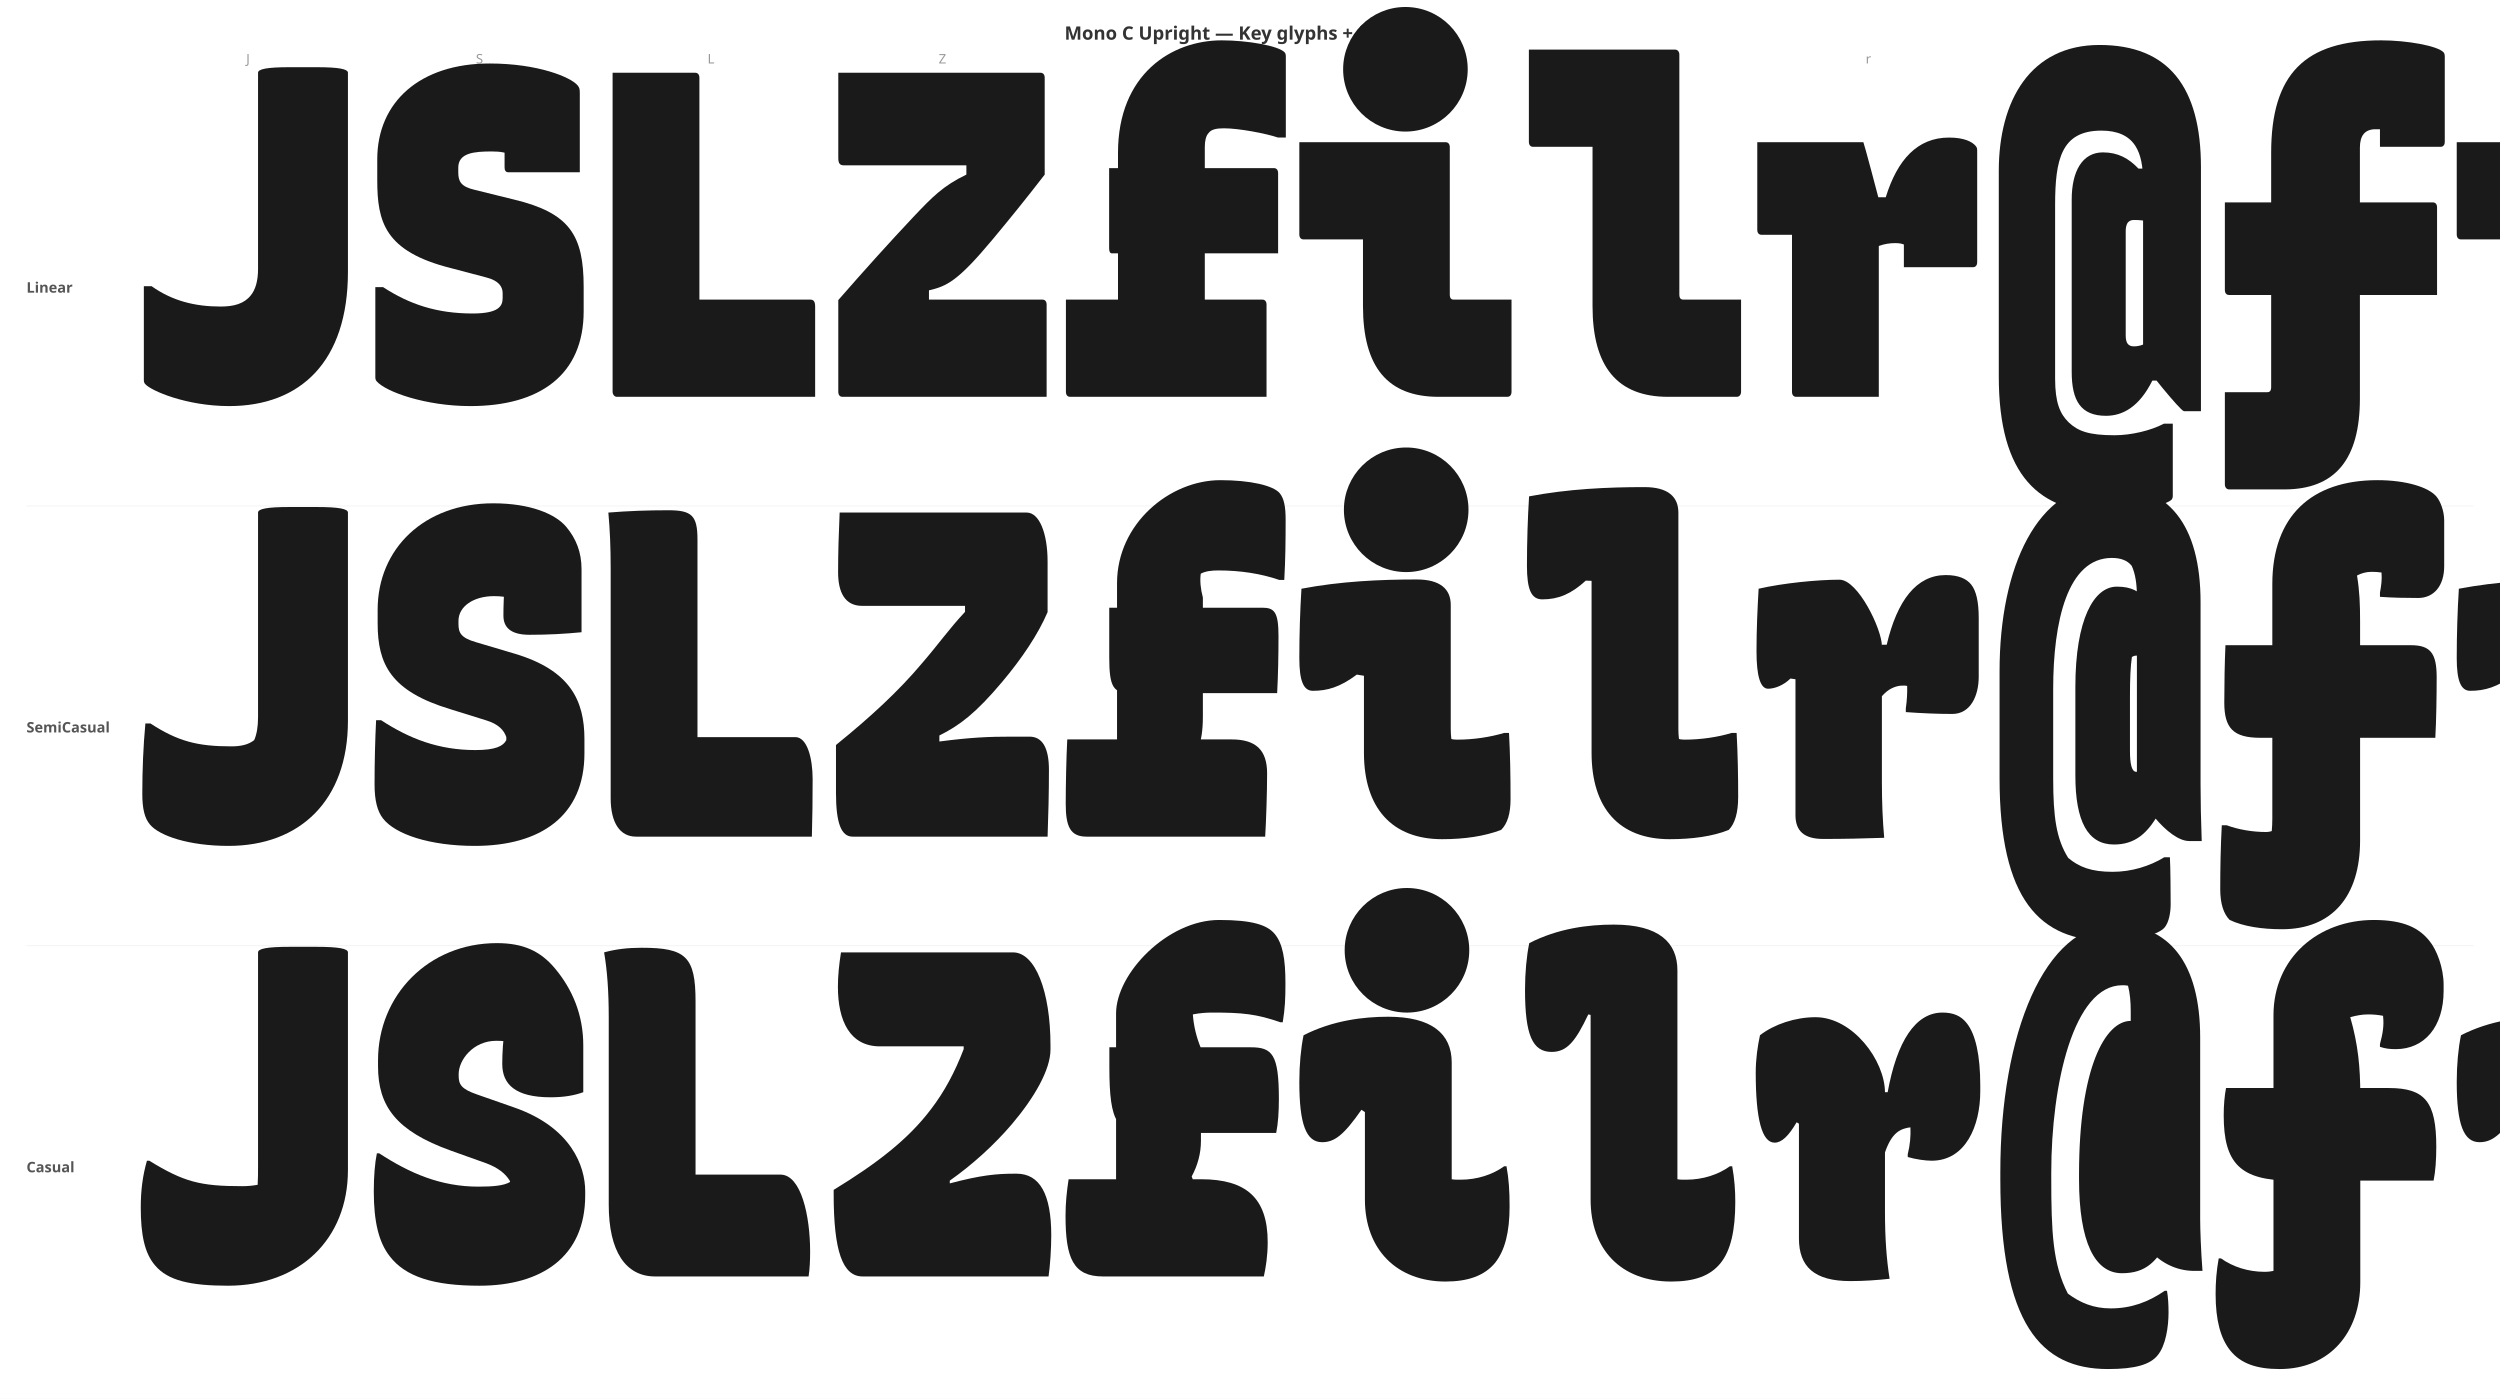
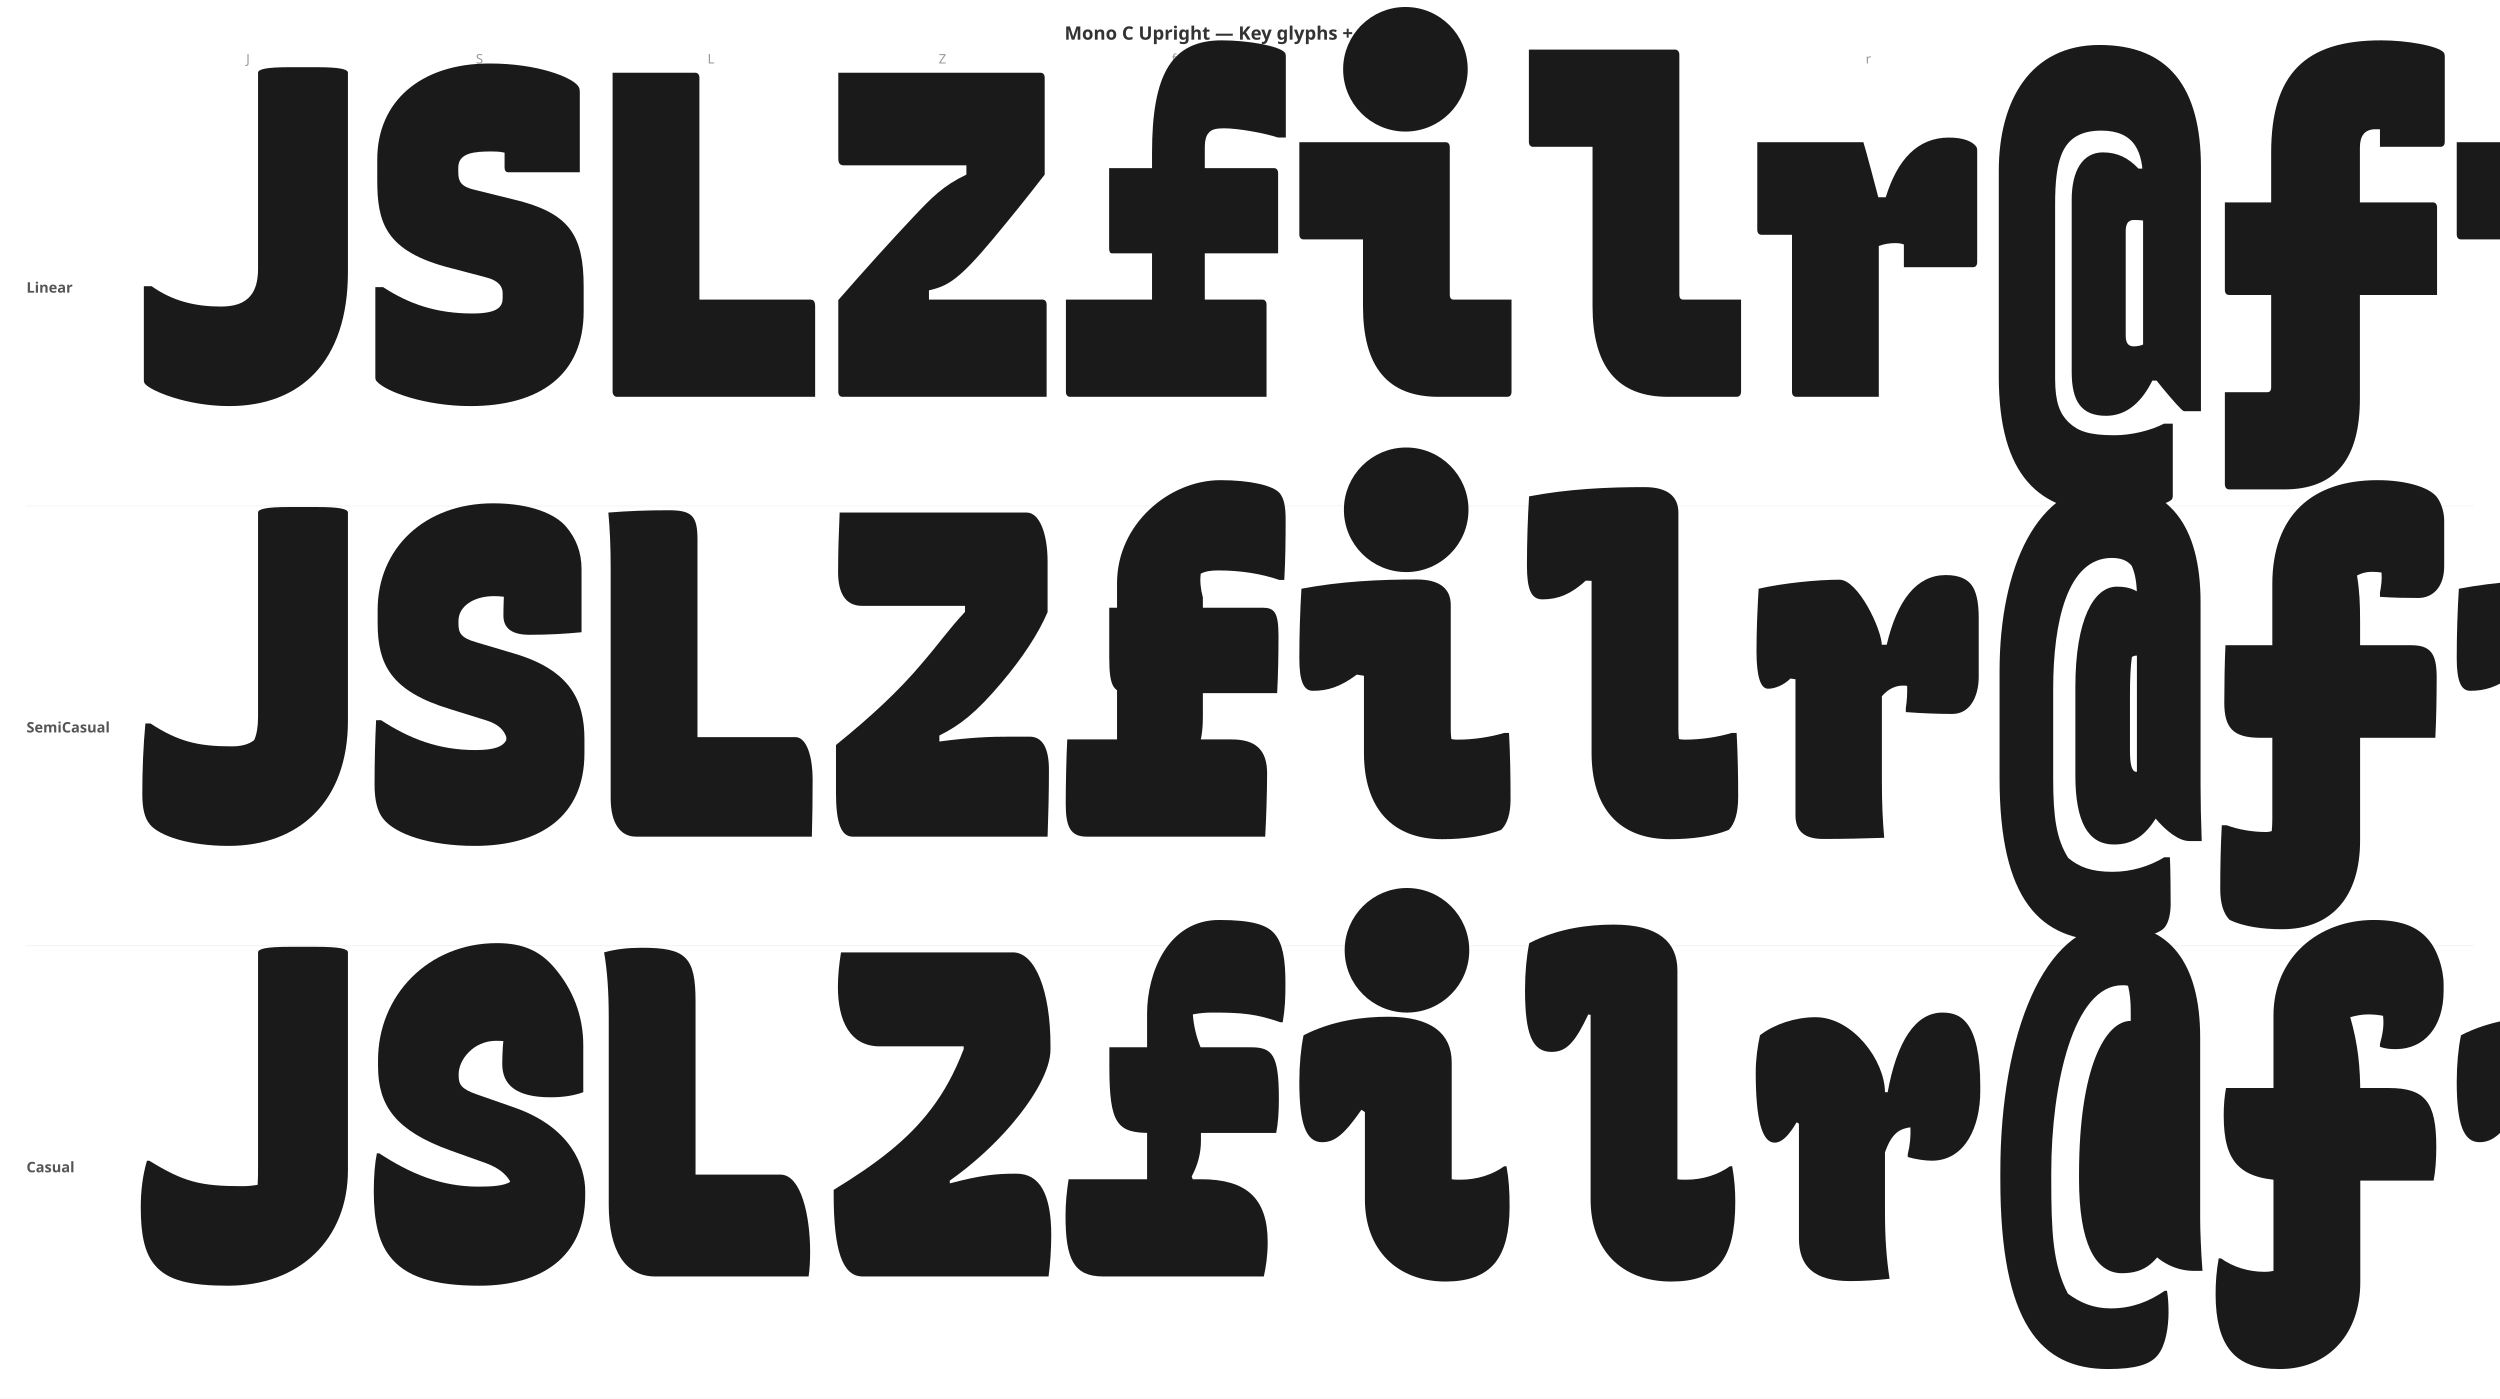
<svg xmlns="http://www.w3.org/2000/svg" width="1890.0" height="1057.5" viewBox="0 0 1890.0 1057.5">
  <rect width="100%" height="100%" fill="white" />
  <text x="945.0" y="30" text-anchor="middle" font-size="14" font-family="sans-serif" font-weight="bold" fill="#333">Mono C Upright — Key glyphs + features</text>
  <text x="187.5" y="48" text-anchor="middle" font-size="10" font-family="sans-serif" fill="#999">J</text>
  <text x="362.5" y="48" text-anchor="middle" font-size="10" font-family="sans-serif" fill="#999">S</text>
  <text x="537.5" y="48" text-anchor="middle" font-size="10" font-family="sans-serif" fill="#999">L</text>
  <text x="712.5" y="48" text-anchor="middle" font-size="10" font-family="sans-serif" fill="#999">Z</text>
  <text x="887.5" y="48" text-anchor="middle" font-size="10" font-family="sans-serif" fill="#999">f</text>
  <text x="1062.5" y="48" text-anchor="middle" font-size="10" font-family="sans-serif" fill="#999">i</text>
  <text x="1237.5" y="48" text-anchor="middle" font-size="10" font-family="sans-serif" fill="#999">l</text>
  <text x="1412.5" y="48" text-anchor="middle" font-size="10" font-family="sans-serif" fill="#999">r</text>
  <text x="1587.5" y="48" text-anchor="middle" font-size="10" font-family="sans-serif" fill="#999">@</text>
  <text x="1762.5" y="48" text-anchor="middle" font-size="10" font-family="sans-serif" fill="#999">fi</text>
  <text x="20" y="221.25" font-size="11" font-family="sans-serif" font-weight="bold" fill="#555">Linear</text>
  <path d="M166.792 231.75C147.542 231.75 130.333 227.55 114.583 216.35H108.75C108.75 239.45 108.75 264.3 108.75 287.4C108.75 288.45 109.042 289.5 109.625 290.2C114.0 295.45 141.125 307.0 173.208 307.0C227.167 307.0 263.042 273.4 263.042 205.5C263.042 155.835 263.042 104.665 263.042 55C263.042 52.2 256.246 50.8 239.256 50.8C232.46 50.8 225.665 50.8 218.869 50.8C201.879 50.8 195.083 52.2 195.083 55C195.083 55 195.083 55 195.083 55C195.083 55 195.083 55 195.083 55C195.083 103.972 195.083 154.428 195.083 203.4C195.083 212.5 193.042 219.15 189.542 223.35C184.583 229.65 176.708 231.75 166.792 231.75Z" fill="#1a1a1a" />
  <path d="M370.083 48C317.583 48 285.208 77.05 285.208 120.45V136.2C285.208 167.7 290.75 190.1 340.917 202.7L367.458 209.7C377.375 212.15 380.0 217.05 380.0 221.6V225.45C380.0 231.75 376.5 237.0 357.25 237.0C330.125 237.0 309.417 230.0 289.583 217.05H283.75C283.75 239.8 283.75 262.55 283.75 285.3C283.75 286.35 284.042 287.4 284.625 288.1C291.333 296.15 321.667 307.0 355.5 307.0C408.0 307.0 441.25 283.55 441.25 235.25V217.05C441.25 177.85 430.75 161.05 388.75 150.9L359.0 143.55C348.208 141.1 346.458 136.9 346.458 130.25V126.75C346.458 115.55 358.417 114.5 371.833 114.5C378.25 114.5 382.917 115.2 389.917 118.35L381.458 105.05C381.458 112.16 381.458 121.15 381.458 126.4C381.458 128.5 382.042 130.25 384.375 130.25C402.458 130.25 420.25 130.25 438.333 130.25C438.333 109.95 438.333 90.7 438.333 70.4C438.333 67.25 438.042 66.2 436.583 64.45C431.625 58.5 407.125 48 370.083 48Z" fill="#1a1a1a" />
  <path d="M466.333 300.0H616.25C616.25 269.55 616.25 260.45 616.25 231.75C616.25 227.9 615.083 226.5 612.458 226.5H528.75C528.75 171.9 528.75 113.45 528.75 58.85C528.75 56.4 527.583 55 525.542 55C503.667 55 485.0 55 463.125 55C463.125 66.55 463.125 78.1 463.125 89.65C463.125 158.25 463.125 227.55 463.125 296.15C463.125 298.25 464.583 300.0 466.333 300.0Z" fill="#1a1a1a" />
  <path d="M791.25 300.0C791.25 276.9 791.25 253.45 791.25 230.35C791.25 227.9 790.083 226.5 788.042 226.5H762.375C741.958 226.5 727.083 226.5 702.292 226.5V219.5C715.708 216.35 723.875 212.85 750.417 181.0C762.667 166.3 775.5 150.55 789.792 132.0V58.85C789.792 56.4 788.625 55 786.583 55H633.75C633.75 79.5 633.75 97.35 633.75 119.4C633.75 123.6 634.917 125.0 638.125 125.0H695.292C713.958 125.0 705.208 125.0 730.583 125.0V132.0C713.083 140.4 704.917 148.8 690.333 164.2C672.542 183.1 653.292 204.45 633.75 226.85V296.15C633.75 298.6 634.917 300.0 636.958 300.0Z" fill="#1a1a1a" />
-   <path d="M923.667 30.5C885.633 30.5 845.208 56.05 845.208 115.55C845.208 161.75 845.208 214.95 845.208 262.2H913.458L910.833 245.75C910.833 237.35 910.833 233.15 910.833 220.9C910.833 184.15 910.833 147.75 910.833 111.0C910.833 106.45 911.708 102.6 913.75 100.5C915.792 97.7 919.875 97.0 925.417 97.0C936.5 97.0 956.917 100.85 966.25 104.0H972.083C972.083 83.35 972.083 63.05 972.083 42.4C972.083 41.35 971.792 40.3 971.208 39.6C966.833 34.7 943.5 30.5 923.667 30.5ZM838.5 127.1C838.5 146.7 838.5 168.05 838.5 187.65C838.5 190.1 839.2 191.5 840.425 191.5H966.25C966.25 171.9 966.25 150.55 966.25 130.95C966.25 128.5 965.083 127.1 963.042 127.1ZM805.833 226.5C805.833 243.3 805.833 279.35 805.833 296.15C805.833 298.6 807.0 300.0 809.042 300.0H957.5C957.5 283.2 957.5 247.15 957.5 230.35C957.5 227.9 956.333 226.5 954.292 226.5Z" fill="#1a1a1a" />
+   <path d="M923.667 30.5C885.633 30.5 870.933 56.05 870.933 115.55C870.933 161.75 870.933 214.95 870.933 262.2H913.458L910.833 245.75C910.833 237.35 910.833 233.15 910.833 220.9C910.833 184.15 910.833 147.75 910.833 111.0C910.833 106.45 911.708 102.6 913.75 100.5C915.792 97.7 919.875 97.0 925.417 97.0C936.5 97.0 956.917 100.85 966.25 104.0H972.083C972.083 83.35 972.083 63.05 972.083 42.4C972.083 41.35 971.792 40.3 971.208 39.6C966.833 34.7 943.5 30.5 923.667 30.5ZM838.5 127.1C838.5 146.7 838.5 168.05 838.5 187.65C838.5 190.1 839.2 191.5 840.425 191.5H966.25C966.25 171.9 966.25 150.55 966.25 130.95C966.25 128.5 965.083 127.1 963.042 127.1ZM805.833 226.5C805.833 243.3 805.833 279.35 805.833 296.15C805.833 298.6 807.0 300.0 809.042 300.0H957.5C957.5 283.2 957.5 247.15 957.5 230.35C957.5 227.9 956.333 226.5 954.292 226.5Z" fill="#1a1a1a" />
  <path d="M982.292 107.5C982.292 130.6 982.292 154.05 982.292 177.15C982.292 179.6 983.458 181.0 985.5 181.0C997.75 181.0 1010.0 181.0 1022.25 181.0H1030.417C1030.417 197.8 1030.417 214.6 1030.417 231.4C1030.417 277.6 1049.083 300.0 1087.583 300.0C1104.792 300.0 1122.292 300.0 1139.5 300.0C1141.542 300.0 1142.708 298.6 1142.708 296.15C1142.708 273.05 1142.708 249.6 1142.708 226.5H1137.167C1124.625 226.5 1111.5 226.5 1098.958 226.5C1098.083 226.5 1097.208 226.15 1096.917 225.8C1096.333 225.1 1096.042 224.05 1096.042 222.65C1096.042 185.55 1096.042 148.45 1096.042 111.35C1096.042 108.9 1094.875 107.5 1092.833 107.5C1056.083 107.5 1019.042 107.5 982.292 107.5ZM1015.408 52.375C1015.408 78.384 1036.491 99.468 1062.5 99.468C1088.509 99.468 1109.592 78.384 1109.592 52.375C1109.592 26.366 1088.509 5.283 1062.5 5.283C1036.491 5.283 1015.408 26.366 1015.408 52.375Z" fill="#1a1a1a" />
  <path d="M1155.833 37.5C1155.833 60.6 1155.833 84.05 1155.833 107.15C1155.833 109.6 1157.0 111.0 1159.042 111.0C1171.583 111.0 1184.417 111.0 1196.958 111.0H1203.958C1203.958 151.25 1203.958 191.15 1203.958 231.4C1203.958 277.25 1222.625 300.0 1261.125 300.0C1277.458 300.0 1296.708 300.0 1313.042 300.0C1314.792 300.0 1316.25 298.6 1316.25 296.15C1316.25 273.05 1316.25 249.6 1316.25 226.5H1310.417C1298.75 226.5 1284.167 226.5 1272.5 226.5C1271.625 226.5 1270.75 226.15 1270.458 225.8C1269.875 225.1 1269.583 224.05 1269.583 222.65C1269.583 162.45 1269.583 101.55 1269.583 41.35C1269.583 38.9 1268.125 37.5 1266.375 37.5C1229.625 37.5 1192.583 37.5 1155.833 37.5Z" fill="#1a1a1a" />
  <path d="M1328.5 107.5C1328.5 129.55 1328.5 151.6 1328.5 173.65C1328.5 176.1 1329.667 177.5 1331.708 177.5C1336.375 177.5 1344.25 177.5 1348.917 177.5H1354.75C1354.75 217.05 1354.75 293.7 1354.75 296.15C1354.75 298.6 1355.917 300.0 1357.958 300.0C1378.667 300.0 1399.667 300.0 1420.375 300.0C1420.375 288.8 1420.375 277.25 1420.375 266.05C1420.375 229.65 1420.375 193.6 1420.375 150.55C1420.375 150.2 1409.0 107.5 1408.708 107.5C1390.333 107.5 1354.167 107.5 1328.5 107.5ZM1473.458 104.0C1449.542 104.0 1434.375 120.8 1425.625 149.15H1408.708V193.25C1416.292 186.25 1424.75 183.8 1432.625 183.8C1435.833 183.8 1437.583 184.15 1439.333 184.85C1439.333 189.4 1439.333 193.25 1439.333 198.5V202.0C1457.125 202.0 1474.042 202.0 1491.542 202.0C1493.583 202.0 1494.75 200.6 1494.75 198.15V113.8C1494.75 112.05 1494.458 111.35 1493.583 110.3C1490.958 107.15 1484.833 104.0 1473.458 104.0Z" fill="#1a1a1a" />
  <path d="M1511.083 129.2V284.6C1511.083 359.85 1541.708 387.5 1593.625 387.5C1616.958 387.5 1638.542 381.2 1641.75 377.7C1642.333 377.0 1642.625 375.95 1642.625 374.9C1642.625 366.85 1642.625 328.35 1642.625 320.3H1635.917C1626.0 325.55 1611.125 329.05 1598.583 329.05C1579.042 329.05 1570.875 325.9 1563.875 319.25C1557.458 312.95 1553.667 304.55 1553.667 286.35V155.1C1553.667 120.45 1558.333 98.75 1588.667 98.75C1600.917 98.75 1609.375 102.6 1614.333 110.3C1618.417 116.6 1620.167 125.7 1620.167 137.25C1620.167 190.45 1620.167 221.25 1620.167 274.45C1620.167 275.5 1648.458 310.85 1651.083 310.85H1663.917C1663.917 295.45 1663.917 280.05 1663.917 264.65C1663.917 218.45 1663.917 158.6 1663.917 126.4C1663.917 65.85 1639.417 34.0 1587.208 34.0C1535.0 34.0 1511.083 76.0 1511.083 129.2ZM1636.792 242.6C1629.208 255.55 1622.5 261.85 1613.167 261.85C1608.792 261.85 1607.042 259.05 1607.042 253.8V174.35C1607.042 171.9 1607.625 169.8 1608.5 168.4C1609.667 167.0 1611.125 166.3 1613.167 166.3C1620.75 166.3 1629.208 167.7 1636.5 171.55V127.45H1616.667C1609.375 119.75 1601.208 115.2 1589.833 115.2C1574.375 115.2 1566.208 129.2 1566.208 150.9V281.1C1566.208 303.15 1573.208 314.35 1592.167 314.35C1604.708 314.35 1617.25 307.7 1627.167 287.75H1636.792Z" fill="#1a1a1a" />
  <path d="M1682.0 296.5C1682.0 319.6 1682.0 343.05 1682.0 366.15C1682.0 368.6 1683.458 370.0 1685.208 370.0C1698.042 370.0 1714.083 370.0 1726.917 370.0C1765.417 370.0 1784.083 347.25 1784.083 301.4C1784.083 244.916 1784.083 167.828 1784.083 111.7C1784.083 107.15 1784.958 103.65 1787.0 101.2C1788.75 99.1 1791.667 97.7 1795.75 97.7C1796.917 97.7 1798.083 97.7 1799.25 97.7C1799.25 100.733 1799.25 103.261 1799.25 106.8V111.0C1814.605 111.0 1829.686 111.0 1845.042 111.0C1847.083 111.0 1848.25 109.6 1848.25 107.15V42.4C1848.25 41.35 1847.958 40.3 1847.375 39.6C1843.0 34.7 1819.958 30.5 1800.125 30.5C1742.36 30.5 1717.0 56.05 1717.0 115.55C1717.0 172.25 1717.0 235.6 1717.0 292.65C1717.0 294.05 1716.708 295.1 1716.125 295.8C1715.833 296.15 1714.958 296.5 1714.083 296.5C1705.917 296.5 1696.0 296.5 1687.833 296.5ZM1682.0 153.0C1682.0 172.6 1682.0 199.55 1682.0 219.15C1682.0 221.6 1683.167 223.0 1685.208 223.0H1842.417C1842.417 203.4 1842.417 176.45 1842.417 156.85C1842.417 154.4 1841.25 153.0 1839.208 153.0ZM1857.292 107.5C1857.292 130.6 1857.292 154.05 1857.292 177.15C1857.292 179.6 1858.458 181.0 1860.5 181.0C1872.75 181.0 1885.0 181.0 1897.25 181.0H1905.417C1905.417 197.8 1905.417 214.6 1905.417 231.4C1905.417 277.6 1924.083 300.0 1962.583 300.0C1979.792 300.0 1997.292 300.0 2014.5 300.0C2016.542 300.0 2017.708 298.6 2017.708 296.15C2017.708 273.05 2017.708 249.6 2017.708 226.5H2012.167C1999.625 226.5 1986.5 226.5 1973.958 226.5C1973.083 226.5 1972.208 226.15 1971.917 225.8C1971.333 225.1 1971.042 224.05 1971.042 222.65C1971.042 185.55 1971.042 148.45 1971.042 111.35C1971.042 108.9 1969.875 107.5 1967.833 107.5C1931.083 107.5 1894.042 107.5 1857.292 107.5ZM1890.408 52.375C1890.408 78.384 1911.491 99.468 1937.5 99.468C1963.509 99.468 1984.592 78.384 1984.592 52.375C1984.592 26.366 1963.509 5.283 1937.5 5.283C1911.491 5.283 1890.408 26.366 1890.408 52.375Z" fill="#1a1a1a" />
  <line x1="20" y1="382.5" x2="1870.0" y2="382.5" stroke="#eee" stroke-width="0.5" />
  <text x="20" y="553.75" font-size="11" font-family="sans-serif" font-weight="bold" fill="#555">SemiCasual</text>
  <path d="M174.958 564.25C149.438 564.25 134.708 560.575 113.708 546.925H109.917C108.312 564.075 107.583 582.1 107.583 600.125C107.583 610.975 109.188 618.5 113.417 623.4C120.417 631.8 142.583 639.5 172.771 639.5C226.729 639.5 263.042 605.2 263.042 545.0C263.042 493.025 263.042 439.475 263.042 387.5C263.042 384.7 256.246 383.3 239.256 383.3C232.46 383.3 225.665 383.3 218.869 383.3C201.879 383.3 195.083 384.7 195.083 387.5C195.083 387.5 195.083 387.5 195.083 387.5C195.083 387.5 195.083 387.5 195.083 387.5C195.083 438.551 195.083 491.149 195.083 542.2C195.083 549.375 194.062 555.325 192.167 559.525C187.792 563.025 181.958 564.25 174.958 564.25Z" fill="#1a1a1a" />
  <path d="M372.854 380.5C320.646 380.5 285.5 414.8 285.5 461.0V471.15C285.5 502.125 295.271 522.6 340.771 536.25L367.75 544.65C376.792 547.45 381.021 552.0 382.771 557.25V559.525C380.438 564.075 374.604 567.05 359.438 567.05C331.583 567.05 309.562 558.475 288.125 544.475H284.333C283.604 559.35 283.167 575.8 283.167 592.95C283.167 605.025 285.208 613.25 289.583 618.85C298.917 630.75 324.875 639.5 359.0 639.5C408.583 639.5 441.833 616.925 441.833 569.5V558.825C441.833 529.775 431.333 506.675 388.75 494.075L359.875 485.5C348.354 482.175 346.604 478.325 346.604 471.675V469.4C346.604 458.375 358.125 450.675 373.438 450.675C379.125 450.675 383.062 451.2 389.479 453.3L381.604 440.875C380.875 449.155 380.583 458.725 380.583 465.375C380.583 474.125 385.833 479.9 400.271 479.9C414.417 479.9 427.25 479.2 439.646 477.975C439.646 463.1 439.646 445.075 439.646 430.375C439.646 417.25 435.417 407.1 428.125 398.35C420.104 388.725 401.292 380.5 372.854 380.5Z" fill="#1a1a1a" />
  <path d="M480.771 632.5C480.771 632.5 613.771 632.5 613.771 632.5C614.208 614.475 614.354 606.775 614.354 588.925C614.354 573.7 610.417 557.25 601.229 557.25C601.229 557.25 527.292 557.25 527.292 557.25C527.292 508.075 527.292 457.15 527.292 407.975C527.292 389.775 523.062 385.75 505.271 385.75C489.229 385.75 475.229 386.275 459.917 387.5C461.083 400.1 461.667 413.75 461.667 429.325C461.667 486.025 461.667 543.25 461.667 603.45C461.667 622.175 468.812 632.5 480.771 632.5Z" fill="#1a1a1a" />
  <path d="M791.979 632.5C792.562 616.925 793.0 598.9 793.0 582.1C793.0 565.3 788.042 556.9 778.271 556.9C778.271 556.9 764.854 556.9 764.854 556.9C747.792 556.9 734.375 557.425 710.167 560.575C710.167 560.575 710.167 556.025 710.167 556.025C725.333 548.5 737.729 539.225 757.708 515.425C772.438 497.925 784.833 479.55 791.979 462.75C791.979 462.75 791.979 424.6 791.979 424.6C791.979 402.725 785.562 387.5 776.229 387.5C776.229 387.5 634.771 387.5 634.771 387.5C634.042 404.3 633.604 417.6 633.604 432.65C633.604 447.7 638.708 458.025 651.688 458.025C651.688 458.025 695.292 458.025 695.292 458.025C713.083 458.025 711.333 458.025 729.562 458.025C729.562 458.025 729.562 462.575 729.562 462.575C717.458 475.525 709.438 487.075 697.042 501.425C679.688 522.075 658.396 541.85 632.0 563.2C632.0 563.2 632.0 599.425 632.0 599.425C632.0 622.175 635.938 632.5 644.542 632.5C644.542 632.5 791.979 632.5 791.979 632.5Z" fill="#1a1a1a" />
  <path d="M922.646 363.0C884.204 363.0 844.479 395.9 844.479 440.875C844.479 489.7 844.479 542.025 844.479 591.375C844.479 591.375 913.021 591.375 913.021 591.375C913.021 591.375 905.875 567.575 905.875 567.575C908.062 559.35 909.375 552.7 909.375 541.675C909.375 512.975 909.375 482.525 909.375 451.725C907.625 445.25 907.042 438.95 907.771 433.7C911.417 431.775 915.938 431.25 921.042 431.25C937.812 431.25 953.417 433.7 967.125 438.425C967.125 438.425 970.917 438.425 970.917 438.425C971.792 422.675 971.938 409.025 971.938 392.925C971.938 383.125 970.771 376.825 967.417 372.8C962.458 367.025 945.25 363.0 922.646 363.0ZM838.587 459.425C838.587 470.275 838.587 482.0 838.587 497.05C838.587 519.975 841.913 524.0 854.95 524.0C854.95 524.0 965.521 524.0 965.521 524.0C966.25 510.7 966.542 495.475 966.542 480.95C966.542 462.75 963.479 459.425 954.292 459.425C954.292 459.425 838.587 459.425 838.587 459.425ZM806.854 559.0C806.125 572.125 805.688 594.525 805.688 607.65C805.688 624.975 809.188 632.5 821.438 632.5C821.438 632.5 956.479 632.5 956.479 632.5C957.208 620.775 957.938 598.375 957.938 584.725C957.938 566.875 949.333 559.0 931.104 559.0C931.104 559.0 806.854 559.0 806.854 559.0Z" fill="#1a1a1a" />
  <path d="M983.896 445.075C982.875 461.525 982.292 479.55 982.292 497.575C982.292 514.9 985.5 522.25 992.5 522.25C1003.292 522.25 1012.917 519.625 1025.75 510.0C1025.75 510.0 1031.146 510.875 1031.146 510.875C1031.146 530.3 1031.146 549.725 1031.146 569.15C1031.146 611.15 1052.583 634.425 1090.208 634.425C1107.417 634.425 1122.292 632.15 1134.833 627.425C1139.646 622.7 1141.979 615.0 1141.979 604.15C1141.979 586.475 1141.688 570.55 1140.812 554.1C1140.812 554.1 1137.167 554.1 1137.167 554.1C1126.521 557.25 1114.125 559.175 1101.583 559.175C1099.833 559.175 1098.083 559.0 1097.208 558.65C1096.917 556.2 1096.771 553.75 1096.771 550.95C1096.771 519.8 1096.771 488.475 1096.771 457.325C1096.771 445.075 1088.458 438.075 1071.104 438.075C1043.396 438.075 1013.208 439.475 983.896 445.075ZM1015.991 385.4C1015.991 385.4 1015.991 385.4 1015.991 385.4C1015.991 411.409 1037.074 432.493 1063.083 432.493C1089.092 432.493 1110.176 411.409 1110.176 385.4C1110.176 385.4 1110.176 385.4 1110.176 385.4C1110.176 359.391 1089.092 338.308 1063.083 338.308C1037.074 338.308 1015.991 359.391 1015.991 385.4Z" fill="#1a1a1a" />
  <path d="M1155.979 375.25C1154.958 391.7 1154.375 409.725 1154.375 427.75C1154.375 445.95 1157.729 453.125 1166.042 453.125C1178.146 453.125 1187.771 449.1 1198.854 438.95C1198.854 438.95 1203.229 439.125 1203.229 439.125C1203.229 481.65 1203.229 526.8 1203.229 569.15C1203.229 610.975 1224.083 634.425 1262.292 634.425C1279.208 634.425 1294.812 632.325 1306.917 627.425C1311.583 622.7 1314.062 614.475 1314.062 602.4C1314.062 586.475 1313.771 570.55 1312.896 554.1C1312.896 554.1 1309.104 554.1 1309.104 554.1C1298.896 557.25 1285.771 559.175 1273.667 559.175C1271.917 559.175 1270.167 559.0 1269.292 558.65C1269.0 556.2 1268.854 553.75 1268.854 550.95C1268.854 496.525 1268.854 441.925 1268.854 387.5C1268.854 375.775 1261.271 368.25 1243.188 368.25C1215.188 368.25 1185.292 369.65 1155.979 375.25Z" fill="#1a1a1a" />
  <path d="M1329.521 445.075C1328.646 460.125 1327.917 476.05 1327.917 492.325C1327.917 511.05 1330.833 520.675 1336.667 520.675C1341.625 520.675 1348.188 518.225 1353.583 512.975C1353.583 512.975 1357.375 513.5 1357.375 513.5C1357.375 546.75 1357.375 601.525 1357.375 616.225C1357.375 628.125 1363.792 634.25 1378.375 634.25C1393.979 634.25 1409.292 633.9 1424.458 633.375C1423.292 620.425 1422.708 606.6 1422.708 591.025C1422.708 557.775 1422.708 524.875 1422.708 488.3C1422.708 475.875 1404.771 438.25 1390.625 438.25C1373.854 438.25 1347.75 440.875 1329.521 445.075ZM1470.979 434.75C1448.812 434.75 1434.229 454.0 1426.354 487.425C1426.354 487.425 1412.354 487.425 1412.354 487.425C1412.354 487.425 1414.979 539.225 1414.979 539.225C1420.958 525.925 1427.667 519.625 1436.562 518.4C1438.75 518.225 1440.5 518.225 1441.812 518.575C1441.958 524.175 1441.667 529.425 1440.792 535.55C1440.792 535.55 1440.792 538.35 1440.792 538.35C1452.604 539.225 1464.854 539.75 1475.938 539.75C1489.792 539.75 1495.917 525.925 1495.917 511.575C1495.917 511.575 1495.917 467.125 1495.917 467.125C1495.917 455.05 1494.021 446.65 1490.229 441.925C1486.729 437.55 1480.75 434.75 1470.979 434.75Z" fill="#1a1a1a" />
  <path d="M1511.667 507.55C1511.667 507.55 1511.667 588.225 1511.667 588.225C1511.667 680.45 1542.292 711.25 1593.625 711.25C1615.792 711.25 1631.979 706.35 1636.354 701.275C1639.854 697.25 1641.021 689.375 1641.021 683.6C1641.021 676.775 1640.875 654.55 1640.438 648.075C1640.438 648.075 1636.208 648.075 1636.208 648.075C1625.125 654.9 1611.271 659.1 1597.125 659.1C1580.938 659.1 1571.75 655.425 1563.583 648.6C1554.688 634.425 1552.208 618.15 1552.208 588.4C1552.208 588.4 1552.208 520.85 1552.208 520.85C1552.208 469.925 1563.0 421.8 1596.542 421.8C1603.396 421.8 1608.354 423.725 1611.562 427.75C1614.333 433.7 1615.5 441.575 1615.5 450.85C1615.5 501.425 1615.5 540.625 1615.5 591.2C1615.5 604.5 1639.271 635.825 1655.021 635.825C1655.021 635.825 1664.5 635.825 1664.5 635.825C1663.917 620.775 1663.625 604.675 1663.625 593.125C1663.625 547.1 1663.625 494.425 1663.625 455.4C1663.625 396.6 1639.417 366.5 1593.188 366.5C1540.542 366.5 1511.667 428.275 1511.667 507.55ZM1640.583 559.0C1632.271 573.35 1623.812 583.5 1615.062 583.5C1611.417 583.5 1610.25 577.2 1610.25 567.225C1610.25 567.225 1610.25 525.925 1610.25 525.925C1610.25 512.975 1610.688 503.7 1611.708 496.7C1612.875 496.0 1613.75 495.65 1615.354 495.65C1620.604 495.65 1627.021 497.05 1633.438 501.425C1633.438 501.425 1634.75 453.475 1634.75 453.475C1634.75 453.475 1622.792 453.475 1622.792 453.475C1617.25 447.175 1611.708 443.5 1600.333 443.5C1582.979 443.5 1568.979 468.175 1568.979 519.275C1568.979 519.275 1568.979 586.3 1568.979 586.3C1568.979 621.125 1578.458 638.45 1598.146 638.45C1613.458 638.45 1624.104 630.925 1634.167 610.8C1634.167 610.8 1641.021 610.8 1641.021 610.8C1641.021 610.8 1640.583 559.0 1640.583 559.0Z" fill="#1a1a1a" />
  <path d="M1679.667 623.925C1678.792 640.375 1678.5 656.3 1678.5 672.225C1678.5 683.425 1681.125 690.95 1685.646 695.5C1696.0 700.4 1710.0 702.5 1725.167 702.5C1763.375 702.5 1784.229 677.3 1784.229 635.475C1784.229 587.283 1784.229 514.264 1784.229 469.75C1784.229 457.15 1783.866 446.694 1781.896 435.1C1785.02 433.415 1788.701 432.3 1792.979 432.3C1795.604 432.3 1798.083 432.475 1800.417 432.825C1800.854 438.192 1800.271 442.431 1799.25 448.05C1799.25 448.05 1799.25 451.2 1799.25 451.2C1808.969 451.9 1818.26 452.075 1828.125 452.075C1839.938 452.075 1847.812 442.975 1847.812 428.1C1847.812 428.1 1847.812 393.45 1847.812 393.45C1847.812 386.45 1845.042 379.1 1841.979 375.425C1836.0 368.25 1818.792 363.0 1797.354 363.0C1747.618 363.0 1717.875 389.95 1717.875 441.575C1717.875 497.575 1717.875 562.85 1717.875 619.025C1717.875 622.525 1717.729 625.15 1717.438 628.3C1716.562 628.65 1714.812 629.0 1713.062 629.0C1702.708 629.0 1691.917 627.075 1683.458 623.925C1683.458 623.925 1679.667 623.925 1679.667 623.925ZM1682.438 487.775C1681.854 500.725 1681.562 517.525 1681.562 531.175C1681.562 550.425 1688.271 557.775 1708.833 557.775C1708.833 557.775 1841.104 557.775 1841.104 557.775C1841.833 544.475 1842.125 526.45 1842.125 511.925C1842.125 493.725 1837.312 487.775 1822.583 487.775C1822.583 487.775 1682.438 487.775 1682.438 487.775ZM1858.896 445.075C1857.875 461.525 1857.292 479.55 1857.292 497.575C1857.292 514.9 1860.5 522.25 1867.5 522.25C1878.292 522.25 1887.917 519.625 1900.75 510.0C1900.75 510.0 1906.146 510.875 1906.146 510.875C1906.146 530.3 1906.146 549.725 1906.146 569.15C1906.146 611.15 1927.583 634.425 1965.208 634.425C1982.417 634.425 1997.292 632.15 2009.833 627.425C2014.646 622.7 2016.979 615.0 2016.979 604.15C2016.979 586.475 2016.688 570.55 2015.812 554.1C2015.812 554.1 2012.167 554.1 2012.167 554.1C2001.521 557.25 1989.125 559.175 1976.583 559.175C1974.833 559.175 1973.083 559.0 1972.208 558.65C1971.917 556.2 1971.771 553.75 1971.771 550.95C1971.771 519.8 1971.771 488.475 1971.771 457.325C1971.771 445.075 1963.458 438.075 1946.104 438.075C1918.396 438.075 1888.208 439.475 1858.896 445.075ZM1890.991 385.4C1890.991 385.4 1890.991 385.4 1890.991 385.4C1890.991 411.409 1912.074 432.493 1938.083 432.493C1964.092 432.493 1985.176 411.409 1985.176 385.4C1985.176 385.4 1985.176 385.4 1985.176 385.4C1985.176 359.391 1964.092 338.308 1938.083 338.308C1912.074 338.308 1890.991 359.391 1890.991 385.4Z" fill="#1a1a1a" />
  <line x1="20" y1="715.0" x2="1870.0" y2="715.0" stroke="#eee" stroke-width="0.5" />
  <text x="20" y="886.25" font-size="11" font-family="sans-serif" font-weight="bold" fill="#555">Casual</text>
  <path d="M183.125 896.75C151.333 896.75 139.083 893.6 112.833 877.5H111.083C107.875 888.7 106.417 899.9 106.417 912.85C106.417 933.5 109.333 947.5 117.208 956.6C126.833 968.15 144.042 972.0 172.333 972.0C226.292 972.0 263.042 937.0 263.042 884.5C263.042 830.215 263.042 774.285 263.042 720.0C263.042 717.2 256.246 715.8 239.256 715.8C232.46 715.8 225.665 715.8 218.869 715.8C201.879 715.8 195.083 717.2 195.083 720.0C195.083 720.0 195.083 720.0 195.083 720.0C195.083 720.0 195.083 720.0 195.083 720.0C195.083 773.13 195.083 827.87 195.083 881.0C195.083 886.25 195.083 891.5 194.792 895.7C191.0 896.4 187.208 896.75 183.125 896.75Z" fill="#1a1a1a" />
  <path d="M375.625 713.0C323.708 713.0 285.792 752.55 285.792 801.55V806.1C285.792 836.55 299.792 855.1 340.625 869.8L368.042 879.6C376.208 882.75 382.042 886.95 385.542 892.9V893.6C380.875 896.4 372.708 897.1 361.625 897.1C333.042 897.1 309.708 886.95 286.667 871.9H284.917C283.458 878.9 282.583 889.05 282.583 900.6C282.583 923.7 286.375 939.1 294.542 949.6C306.5 965.35 328.083 972.0 362.5 972.0C409.167 972.0 442.417 950.3 442.417 903.75V900.6C442.417 881.7 431.917 852.3 388.75 837.25L360.75 827.45C348.5 823.25 346.75 819.75 346.75 813.1V812.05C346.75 801.2 357.833 786.85 375.042 786.85C380.0 786.85 383.208 787.2 389.042 788.25L381.75 776.7C380.292 786.15 379.708 796.3 379.708 804.35C379.708 819.75 389.625 829.55 416.167 829.55C426.375 829.55 434.25 828.15 440.958 825.7C440.958 816.25 440.958 799.45 440.958 790.35C440.958 767.25 432.792 748.0 419.667 732.25C408.583 718.95 395.458 713.0 375.625 713.0Z" fill="#1a1a1a" />
  <path d="M495.208 965.0H611.292C612.167 959.4 612.458 953.1 612.458 946.1C612.458 919.5 605.75 888.0 590.0 888.0H525.833C525.833 844.25 525.833 800.85 525.833 757.1C525.833 723.15 518.542 716.5 485.0 716.5C474.792 716.5 465.458 717.55 456.708 720.0C459.042 733.65 460.208 749.4 460.208 769.0C460.208 813.8 460.208 858.95 460.208 910.75C460.208 946.1 473.042 965.0 495.208 965.0Z" fill="#1a1a1a" />
  <path d="M792.708 965.0C793.875 956.95 794.75 944.35 794.75 933.85C794.75 902.7 786.0 887.3 768.5 887.3H767.333C753.625 887.3 741.667 888.35 718.042 894.65V892.55C734.958 880.65 751.583 865.6 765.0 849.85C782.208 829.55 794.167 808.55 794.167 793.5V790.35C794.167 749.05 782.5 720.0 765.875 720.0H635.792C634.333 729.1 633.458 737.85 633.458 745.9C633.458 771.8 642.5 791.05 665.25 791.05H695.292C712.208 791.05 717.458 791.05 728.542 791.05V793.15C721.833 810.65 713.958 825.35 703.75 838.65C686.833 861.05 663.5 879.25 630.25 899.55V902.7C630.25 945.75 636.958 965.0 652.125 965.0Z" fill="#1a1a1a" />
-   <path d="M921.625 695.5C882.775 695.5 843.75 735.75 843.75 766.2C843.75 817.65 843.75 869.1 843.75 920.55H912.583L900.917 889.4C905.292 881.35 907.917 872.25 907.917 862.45C907.917 841.8 907.917 817.3 907.917 792.45C904.417 784.05 902.375 775.3 901.792 766.9C907.042 765.85 912.0 765.5 916.667 765.5C939.125 765.5 949.917 766.55 968.0 772.85H969.75C971.5 762.0 971.792 755.0 971.792 743.45C971.792 724.9 969.75 713.35 963.625 706.0C958.083 699.35 947.0 695.5 921.625 695.5ZM838.675 791.75C838.675 793.85 838.675 795.95 838.675 806.45C838.675 849.85 844.625 856.5 869.475 856.5H964.792C966.25 849.5 966.833 840.4 966.833 830.95C966.833 797.0 961.875 791.75 945.542 791.75ZM807.875 891.5C806.417 900.95 805.542 909.7 805.542 919.15C805.542 951.35 811.375 965.0 833.833 965.0H955.458C956.917 958.35 958.375 949.6 958.375 939.1C958.375 905.85 942.333 891.5 907.917 891.5Z" fill="#1a1a1a" />
+   <path d="M921.625 695.5C882.775 695.5 867.2 735.75 867.2 766.2C867.2 817.65 867.2 869.1 867.2 920.55H912.583L900.917 889.4C905.292 881.35 907.917 872.25 907.917 862.45C907.917 841.8 907.917 817.3 907.917 792.45C904.417 784.05 902.375 775.3 901.792 766.9C907.042 765.85 912.0 765.5 916.667 765.5C939.125 765.5 949.917 766.55 968.0 772.85H969.75C971.5 762.0 971.792 755.0 971.792 743.45C971.792 724.9 969.75 713.35 963.625 706.0C958.083 699.35 947.0 695.5 921.625 695.5ZM838.675 791.75C838.675 793.85 838.675 795.95 838.675 806.45C838.675 849.85 844.625 856.5 869.475 856.5H964.792C966.25 849.5 966.833 840.4 966.833 830.95C966.833 797.0 961.875 791.75 945.542 791.75ZM807.875 891.5C806.417 900.95 805.542 909.7 805.542 919.15C805.542 951.35 811.375 965.0 833.833 965.0H955.458C956.917 958.35 958.375 949.6 958.375 939.1C958.375 905.85 942.333 891.5 907.917 891.5Z" fill="#1a1a1a" />
  <path d="M985.5 782.65C983.458 792.45 982.292 805.05 982.292 818.0C982.292 850.2 987.542 863.5 999.5 863.5C1008.833 863.5 1015.833 858.25 1029.25 839.0L1031.875 840.75C1031.875 862.8 1031.875 884.85 1031.875 906.9C1031.875 944.7 1056.083 968.85 1092.833 968.85C1110.042 968.85 1122.292 964.3 1130.167 954.85C1137.75 945.4 1141.25 931.4 1141.25 912.15C1141.25 899.9 1140.667 891.5 1138.917 881.7H1137.167C1128.417 888.0 1116.75 891.85 1104.208 891.85C1101.583 891.85 1098.958 891.85 1097.5 891.5C1097.5 887.3 1097.5 883.45 1097.5 879.25C1097.5 854.05 1097.5 828.5 1097.5 803.3C1097.5 781.25 1082.042 768.65 1049.375 768.65C1030.708 768.65 1007.375 771.45 985.5 782.65ZM1016.574 718.425C1016.574 744.434 1037.657 765.517 1063.667 765.517C1089.676 765.517 1110.759 744.434 1110.759 718.425C1110.759 692.416 1089.676 671.332 1063.667 671.332C1037.657 671.332 1016.574 692.416 1016.574 718.425Z" fill="#1a1a1a" />
  <path d="M1156.125 713.0C1154.083 722.8 1152.917 735.4 1152.917 748.35C1152.917 782.3 1158.458 795.25 1173.042 795.25C1184.708 795.25 1191.125 787.2 1200.75 766.9L1202.5 767.25C1202.5 812.05 1202.5 862.45 1202.5 906.9C1202.5 944.7 1225.542 968.85 1263.458 968.85C1280.958 968.85 1292.917 964.65 1300.792 954.85C1308.375 945.4 1311.875 930.35 1311.875 908.65C1311.875 899.9 1311.292 891.5 1309.542 881.7H1307.792C1299.042 888.0 1287.375 891.85 1274.833 891.85C1272.208 891.85 1269.583 891.85 1268.125 891.5C1268.125 887.3 1268.125 883.45 1268.125 879.25C1268.125 830.6 1268.125 782.3 1268.125 733.65C1268.125 712.65 1254.417 699.0 1220.0 699.0C1200.75 699.0 1178.0 701.8 1156.125 713.0Z" fill="#1a1a1a" />
  <path d="M1330.542 782.65C1328.792 790.7 1327.333 800.5 1327.333 811.0C1327.333 846.0 1332.0 863.85 1341.625 863.85C1346.875 863.85 1352.125 858.95 1358.25 848.45L1360.0 849.5C1360.0 876.45 1360.0 909.35 1360.0 936.3C1360.0 957.65 1371.667 968.5 1398.792 968.5C1409.292 968.5 1418.917 967.8 1428.542 966.75C1426.208 952.05 1425.042 935.95 1425.042 916.0C1425.042 885.9 1425.042 856.15 1425.042 826.05C1425.042 801.55 1400.542 769.0 1372.542 769.0C1357.375 769.0 1341.333 774.25 1330.542 782.65ZM1468.5 765.5C1448.083 765.5 1434.083 787.2 1427.083 825.7H1416.0L1421.25 885.2C1425.625 865.6 1430.583 855.45 1440.5 853.0C1441.667 852.65 1443.417 852.3 1444.292 852.3C1444.583 858.95 1444.0 865.6 1442.25 872.6V874.7C1448.083 876.45 1455.667 877.5 1460.333 877.5C1486.0 877.5 1497.083 851.25 1497.083 825.0V820.45C1497.083 798.05 1493.583 781.95 1486.875 773.55C1482.5 767.95 1476.667 765.5 1468.5 765.5Z" fill="#1a1a1a" />
  <path d="M1512.25 885.9V891.85C1512.25 1001.05 1542.875 1035.0 1593.625 1035.0C1614.625 1035.0 1625.417 1031.5 1630.958 1024.85C1637.375 1017.5 1639.417 1002.8 1639.417 992.3C1639.417 986.7 1639.125 980.75 1638.25 975.85H1636.5C1624.25 984.25 1611.417 989.15 1595.667 989.15C1582.833 989.15 1572.625 984.95 1563.292 977.95C1551.917 955.9 1550.75 931.75 1550.75 890.45V886.6C1550.75 819.4 1567.667 744.85 1604.417 744.85C1605.875 744.85 1607.333 744.85 1608.792 745.2C1610.25 750.8 1610.833 757.45 1610.833 764.45C1610.833 812.4 1610.833 860.0 1610.833 907.95C1610.833 933.5 1630.083 960.8 1658.958 960.8H1665.083C1663.917 946.1 1663.333 929.3 1663.333 921.6C1663.333 875.75 1663.333 830.25 1663.333 784.4C1663.333 727.35 1639.417 699.0 1599.167 699.0C1546.083 699.0 1512.25 780.55 1512.25 885.9ZM1644.375 875.4C1635.333 891.15 1625.125 905.15 1616.958 905.15C1614.042 905.15 1613.458 895.35 1613.458 880.65V877.5C1613.458 854.05 1613.75 837.6 1614.917 825.0C1616.083 825.0 1616.375 825.0 1617.542 825.0C1620.458 825.0 1624.833 826.4 1630.375 831.3L1633.0 779.5H1628.917C1625.125 774.6 1622.208 771.8 1610.833 771.8C1591.583 771.8 1571.75 807.15 1571.75 887.65V891.5C1571.75 939.1 1583.708 962.55 1604.125 962.55C1622.208 962.55 1630.958 954.15 1641.167 933.85H1645.25Z" fill="#1a1a1a" />
  <path d="M1677.333 951.35C1675.583 961.15 1675.0 969.55 1675.0 978.3C1675.0 998.25 1678.792 1011.9 1686.083 1021.0C1693.958 1030.8 1705.917 1035.0 1723.417 1035.0C1761.333 1035.0 1784.375 1007.35 1784.375 969.55C1784.375 929.65 1784.375 860.7 1784.375 827.8C1784.375 807.15 1782.774 789.738 1776.792 769.0C1781.291 767.73 1785.736 766.9 1790.208 766.9C1794.292 766.9 1798.083 767.25 1801.583 767.95C1802.458 775.65 1801.292 781.6 1799.25 789.3V791.4C1803.333 792.8 1806.833 793.15 1811.208 793.15C1832.792 793.15 1847.375 776.35 1847.375 749.05V744.5C1847.375 731.55 1842.125 717.9 1836.583 711.25C1829.0 701.8 1817.625 695.5 1794.583 695.5C1752.875 695.5 1718.75 723.85 1718.75 767.6C1718.75 822.9 1718.75 890.1 1718.75 945.4C1718.75 951.0 1718.75 955.2 1718.75 960.8C1717.292 961.15 1714.667 961.5 1712.042 961.5C1699.5 961.5 1687.833 957.65 1679.083 951.35ZM1682.875 822.55C1681.708 828.85 1681.125 835.5 1681.125 843.2C1681.125 879.25 1693.375 892.55 1732.458 892.55H1839.792C1841.25 885.55 1841.833 876.45 1841.833 867.0C1841.833 833.05 1833.375 822.55 1805.958 822.55ZM1860.5 782.65C1858.458 792.45 1857.292 805.05 1857.292 818.0C1857.292 850.2 1862.542 863.5 1874.5 863.5C1883.833 863.5 1890.833 858.25 1904.25 839.0L1906.875 840.75C1906.875 862.8 1906.875 884.85 1906.875 906.9C1906.875 944.7 1931.083 968.85 1967.833 968.85C1985.042 968.85 1997.292 964.3 2005.167 954.85C2012.75 945.4 2016.25 931.4 2016.25 912.15C2016.25 899.9 2015.667 891.5 2013.917 881.7H2012.167C2003.417 888.0 1991.75 891.85 1979.208 891.85C1976.583 891.85 1973.958 891.85 1972.5 891.5C1972.5 887.3 1972.5 883.45 1972.5 879.25C1972.5 854.05 1972.5 828.5 1972.5 803.3C1972.5 781.25 1957.042 768.65 1924.375 768.65C1905.708 768.65 1882.375 771.45 1860.5 782.65ZM1891.574 718.425C1891.574 744.434 1912.657 765.517 1938.667 765.517C1964.676 765.517 1985.759 744.434 1985.759 718.425C1985.759 692.416 1964.676 671.332 1938.667 671.332C1912.657 671.332 1891.574 692.416 1891.574 718.425Z" fill="#1a1a1a" />
</svg>
